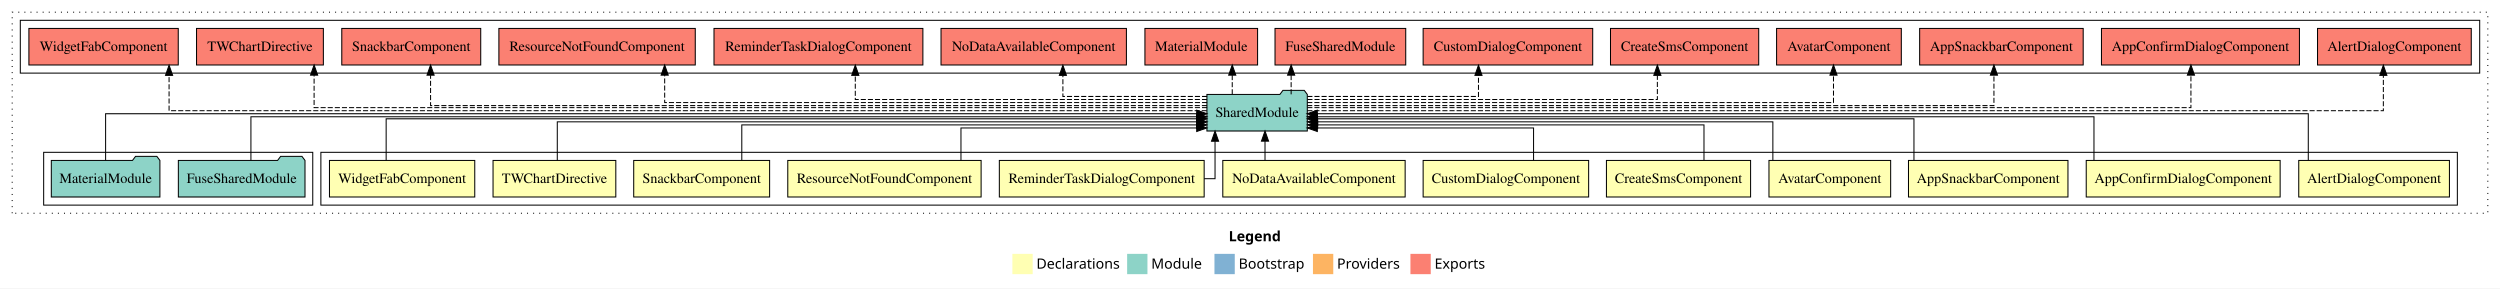
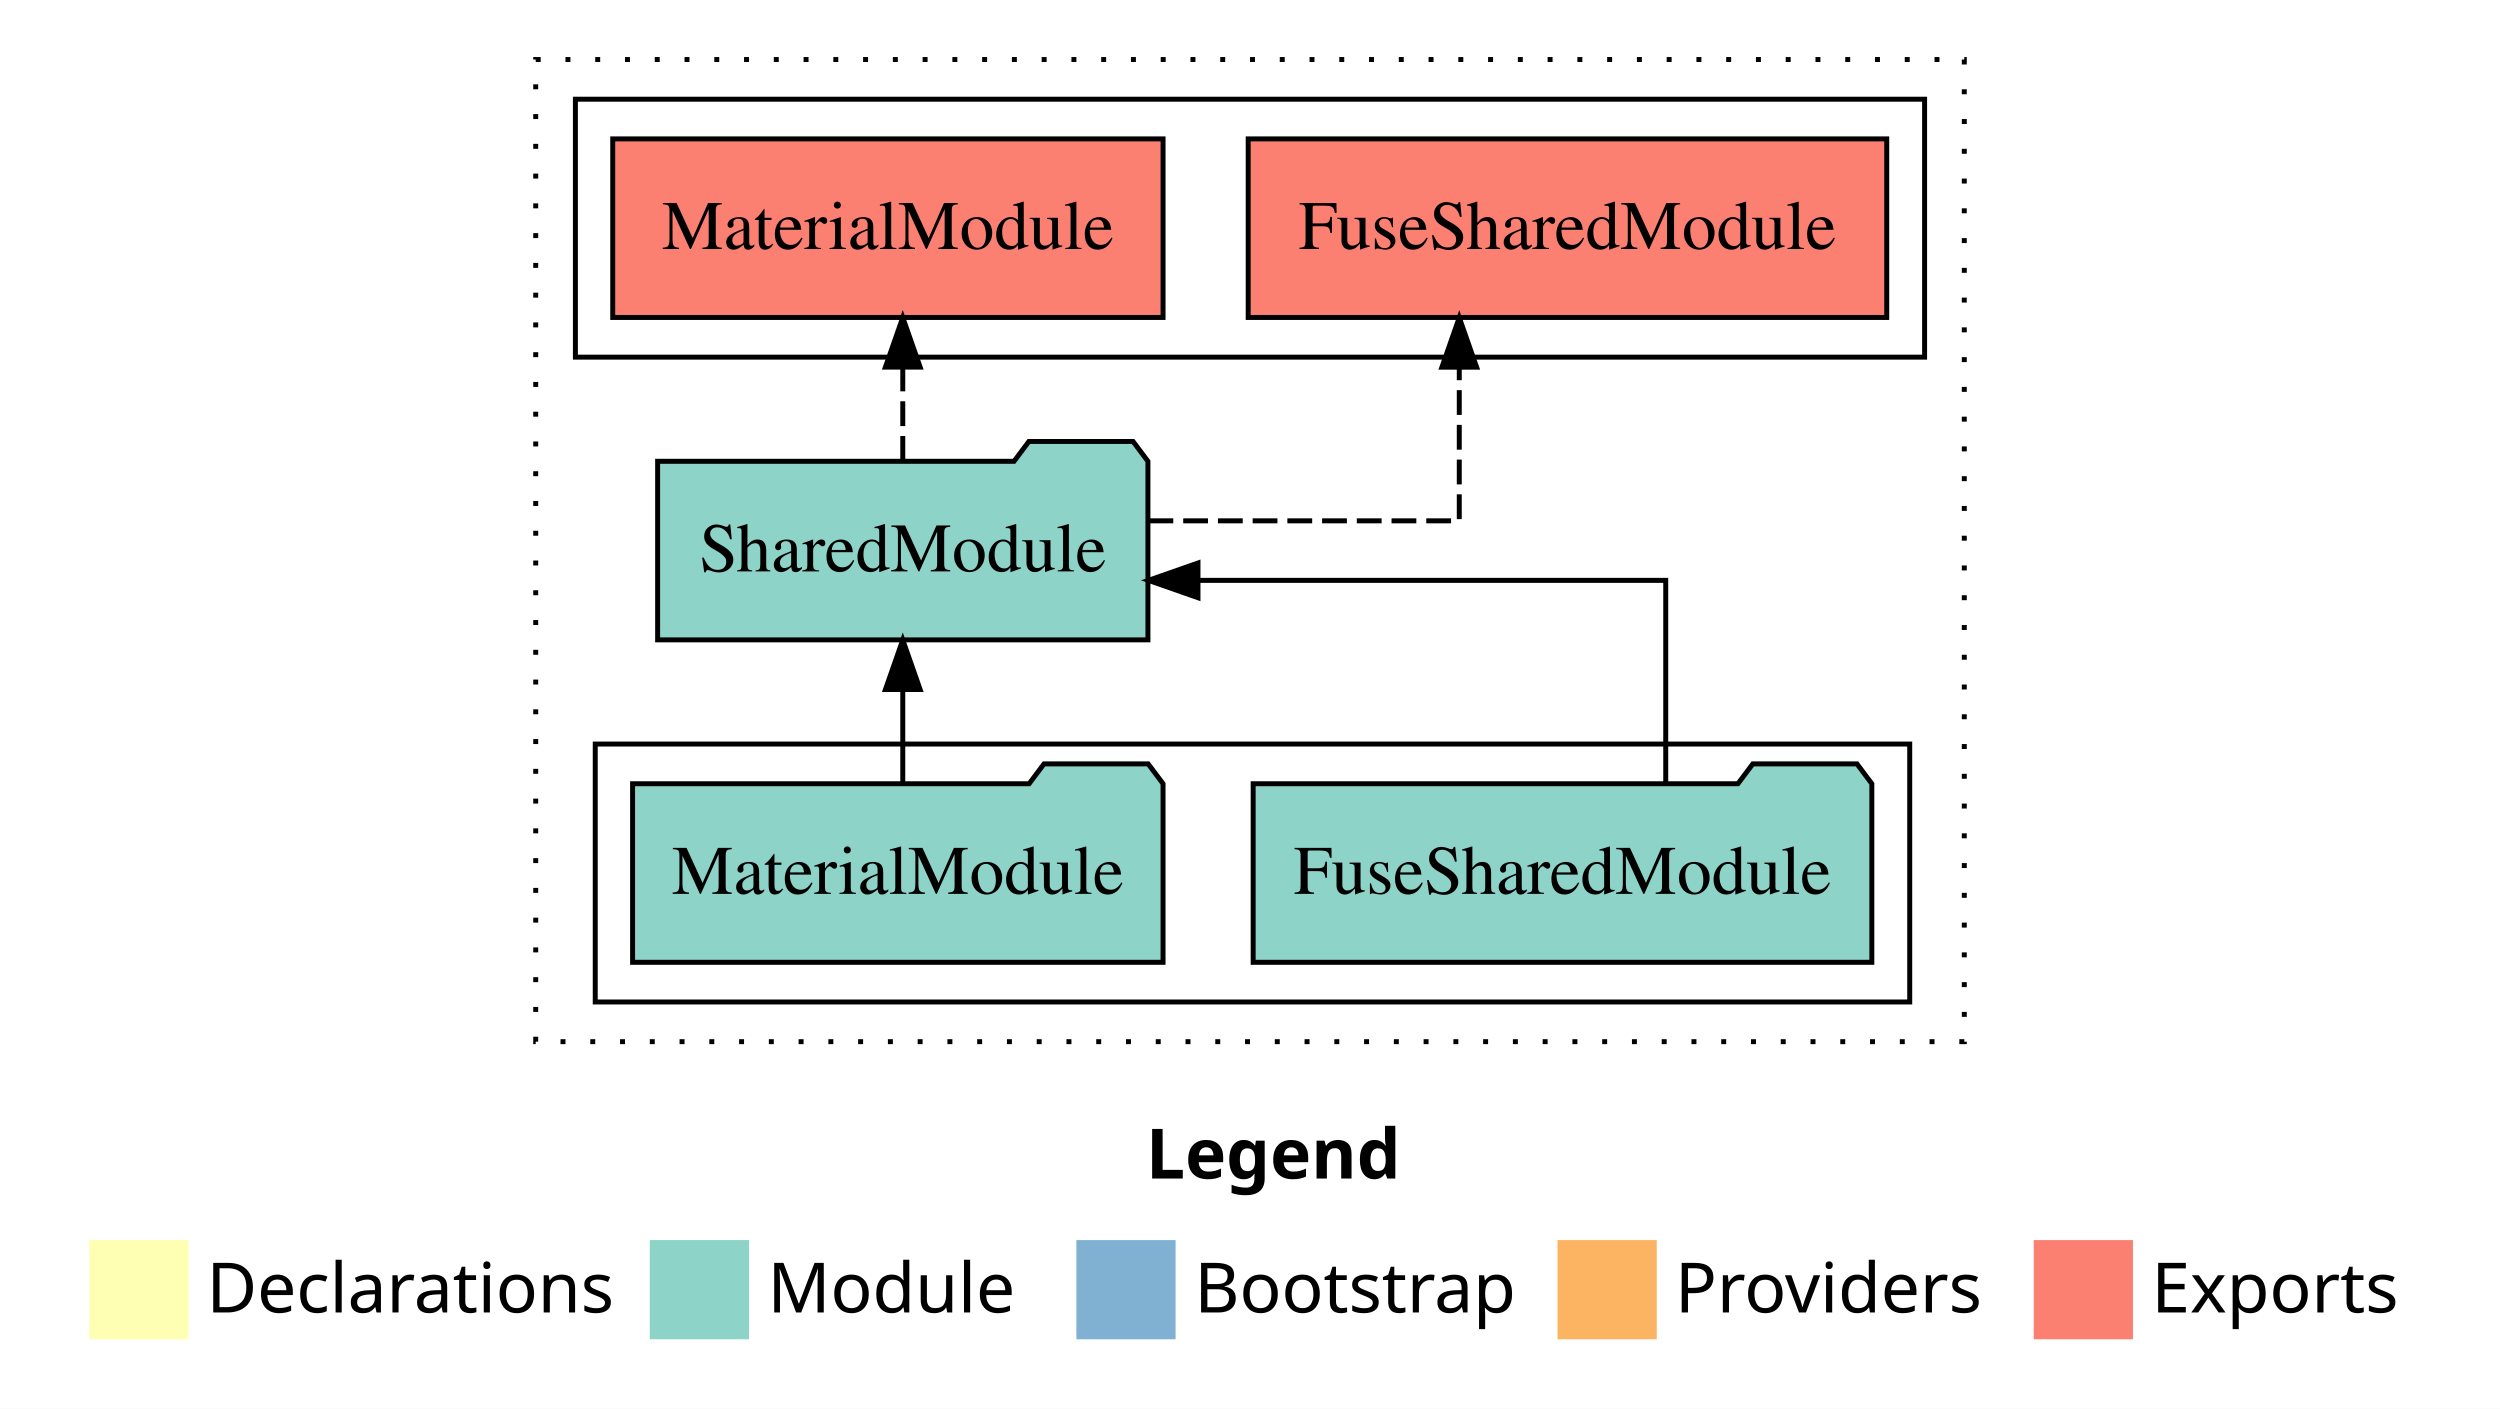
- <svg xmlns="http://www.w3.org/2000/svg" width="2462pt" height="284pt" viewBox="0.00 0.00 2462.00 284.00">
+ <svg xmlns="http://www.w3.org/2000/svg" width="504pt" height="284pt" viewBox="0.00 0.00 504.00 284.00">
  <g id="graph0" class="graph" transform="scale(1 1) rotate(0) translate(4 280)">
-     <polygon fill="#ffffff" stroke="transparent" points="-4,4 -4,-280 2458,-280 2458,4 -4,4" />
-     <text text-anchor="start" x="1206.009" y="-42.4" font-family="sans-serif" font-weight="bold" font-size="14.00" fill="#000000">Legend</text>
-     <polygon fill="#ffffb3" stroke="transparent" points="993,-10 993,-30 1013,-30 1013,-10 993,-10" />
-     <text text-anchor="start" x="1016.629" y="-15.4" font-family="sans-serif" font-size="14.00" fill="#000000">  Declarations</text>
-     <polygon fill="#8dd3c7" stroke="transparent" points="1106,-10 1106,-30 1126,-30 1126,-10 1106,-10" />
-     <text text-anchor="start" x="1129.725" y="-15.4" font-family="sans-serif" font-size="14.00" fill="#000000">  Module</text>
-     <polygon fill="#80b1d3" stroke="transparent" points="1192,-10 1192,-30 1212,-30 1212,-10 1192,-10" />
-     <text text-anchor="start" x="1215.781" y="-15.4" font-family="sans-serif" font-size="14.00" fill="#000000">  Bootstrap</text>
-     <polygon fill="#fdb462" stroke="transparent" points="1289,-10 1289,-30 1309,-30 1309,-10 1289,-10" />
-     <text text-anchor="start" x="1312.673" y="-15.4" font-family="sans-serif" font-size="14.00" fill="#000000">  Providers</text>
-     <polygon fill="#fb8072" stroke="transparent" points="1385,-10 1385,-30 1405,-30 1405,-10 1385,-10" />
-     <text text-anchor="start" x="1408.726" y="-15.4" font-family="sans-serif" font-size="14.00" fill="#000000">  Exports</text>
+     <polygon fill="#ffffff" stroke="transparent" points="-4,4 -4,-280 500,-280 500,4 -4,4" />
+     <text text-anchor="start" x="227.009" y="-42.4" font-family="sans-serif" font-weight="bold" font-size="14.00" fill="#000000">Legend</text>
+     <polygon fill="#ffffb3" stroke="transparent" points="14,-10 14,-30 34,-30 34,-10 14,-10" />
+     <text text-anchor="start" x="37.629" y="-15.4" font-family="sans-serif" font-size="14.00" fill="#000000">  Declarations</text>
+     <polygon fill="#8dd3c7" stroke="transparent" points="127,-10 127,-30 147,-30 147,-10 127,-10" />
+     <text text-anchor="start" x="150.725" y="-15.4" font-family="sans-serif" font-size="14.00" fill="#000000">  Module</text>
+     <polygon fill="#80b1d3" stroke="transparent" points="213,-10 213,-30 233,-30 233,-10 213,-10" />
+     <text text-anchor="start" x="236.781" y="-15.4" font-family="sans-serif" font-size="14.00" fill="#000000">  Bootstrap</text>
+     <polygon fill="#fdb462" stroke="transparent" points="310,-10 310,-30 330,-30 330,-10 310,-10" />
+     <text text-anchor="start" x="333.673" y="-15.4" font-family="sans-serif" font-size="14.00" fill="#000000">  Providers</text>
+     <polygon fill="#fb8072" stroke="transparent" points="406,-10 406,-30 426,-30 426,-10 406,-10" />
+     <text text-anchor="start" x="429.726" y="-15.4" font-family="sans-serif" font-size="14.00" fill="#000000">  Exports</text>
    <g id="clust1" class="cluster">
-       <polygon fill="none" stroke="#000000" stroke-dasharray="1,5" points="8,-70 8,-268 2446,-268 2446,-70 8,-70" />
+       <polygon fill="none" stroke="#000000" stroke-dasharray="1,5" points="104,-70 104,-268 392,-268 392,-70 104,-70" />
    </g>
-     <g id="clust2" class="cluster">
-       <polygon fill="none" stroke="#000000" points="312,-78 312,-130 2416,-130 2416,-78 312,-78" />
+     <g id="clust3" class="cluster">
+       <polygon fill="none" stroke="#000000" points="116,-78 116,-130 381,-130 381,-78 116,-78" />
    </g>
-     <g id="clust15" class="cluster">
-       <polygon fill="none" stroke="#000000" points="39,-78 39,-130 304,-130 304,-78 39,-78" />
-     </g>
-     <g id="clust16" class="cluster">
-       <polygon fill="none" stroke="#000000" points="16,-208 16,-260 2438,-260 2438,-208 16,-208" />
+     <g id="clust4" class="cluster">
+       <polygon fill="none" stroke="#000000" points="112,-208 112,-260 384,-260 384,-208 112,-208" />
    </g>
    <g id="node1" class="node">
-       <polygon fill="#ffffb3" stroke="#000000" points="2408.198,-122 2259.802,-122 2259.802,-86 2408.198,-86 2408.198,-122" />
-       <text text-anchor="middle" x="2334" y="-99.8" font-family="Times,serif" font-size="14.00" fill="#000000">AlertDialogComponent</text>
+       <polygon fill="#8dd3c7" stroke="#000000" points="373.364,-122 370.364,-126 349.364,-126 346.364,-122 248.636,-122 248.636,-86 373.364,-86 373.364,-122" />
+       <text text-anchor="middle" x="311" y="-99.8" font-family="Times,serif" font-size="14.00" fill="#000000">FuseSharedModule</text>
    </g>
-     <g id="node13" class="node">
-       <polygon fill="#8dd3c7" stroke="#000000" points="1283.423,-187 1280.423,-191 1259.423,-191 1256.423,-187 1184.577,-187 1184.577,-151 1283.423,-151 1283.423,-187" />
-       <text text-anchor="middle" x="1234" y="-164.8" font-family="Times,serif" font-size="14.00" fill="#000000">SharedModule</text>
+     <g id="node3" class="node">
+       <polygon fill="#8dd3c7" stroke="#000000" points="227.423,-187 224.423,-191 203.423,-191 200.423,-187 128.577,-187 128.577,-151 227.423,-151 227.423,-187" />
+       <text text-anchor="middle" x="178" y="-164.8" font-family="Times,serif" font-size="14.00" fill="#000000">SharedModule</text>
    </g>
    <g id="edge1" class="edge">
-       <path fill="none" stroke="#000000" d="M2269.196,-122.169C2269.196,-141.09 2269.196,-168 2269.196,-168 2269.196,-168 1293.233,-168 1293.233,-168" />
-       <polygon fill="#000000" stroke="#000000" points="1293.233,-164.5 1283.233,-168 1293.233,-171.5 1293.233,-164.5" />
+       <path fill="none" stroke="#000000" d="M331.811,-122.022C331.811,-139.373 331.811,-163 331.811,-163 331.811,-163 237.513,-163 237.513,-163" />
+       <polygon fill="#000000" stroke="#000000" points="237.513,-159.5 227.513,-163 237.513,-166.5 237.513,-159.5" />
    </g>
    <g id="node2" class="node">
-       <polygon fill="#ffffb3" stroke="#000000" points="2241.48,-122 2050.52,-122 2050.52,-86 2241.48,-86 2241.48,-122" />
-       <text text-anchor="middle" x="2146" y="-99.8" font-family="Times,serif" font-size="14.00" fill="#000000">AppConfirmDialogComponent</text>
+       <polygon fill="#8dd3c7" stroke="#000000" points="230.471,-122 227.471,-126 206.471,-126 203.471,-122 123.529,-122 123.529,-86 230.471,-86 230.471,-122" />
+       <text text-anchor="middle" x="177" y="-99.8" font-family="Times,serif" font-size="14.00" fill="#000000">MaterialModule</text>
    </g>
    <g id="edge2" class="edge">
-       <path fill="none" stroke="#000000" d="M2058.135,-122.302C2058.135,-140.27 2058.135,-165 2058.135,-165 2058.135,-165 1293.391,-165 1293.391,-165" />
-       <polygon fill="#000000" stroke="#000000" points="1293.391,-161.5 1283.391,-165 1293.391,-168.5 1293.391,-161.5" />
+       <path fill="none" stroke="#000000" d="M178,-122.106C178,-122.106 178,-140.991 178,-140.991" />
+       <polygon fill="#000000" stroke="#000000" points="174.5,-140.991 178,-150.991 181.5,-140.991 174.5,-140.991" />
    </g>
-     <g id="node3" class="node">
-       <polygon fill="#ffffb3" stroke="#000000" points="2032.527,-122 1875.473,-122 1875.473,-86 2032.527,-86 2032.527,-122" />
-       <text text-anchor="middle" x="1954" y="-99.8" font-family="Times,serif" font-size="14.00" fill="#000000">AppSnackbarComponent</text>
+     <g id="node4" class="node">
+       <polygon fill="#fb8072" stroke="#000000" points="376.365,-252 247.636,-252 247.636,-216 376.365,-216 376.365,-252" />
+       <text text-anchor="middle" x="312" y="-229.8" font-family="Times,serif" font-size="14.00" fill="#000000">FuseSharedModule </text>
    </g>
    <g id="edge3" class="edge">
-       <path fill="none" stroke="#000000" d="M1880.862,-122.022C1880.862,-139.373 1880.862,-163 1880.862,-163 1880.862,-163 1293.417,-163 1293.417,-163" />
-       <polygon fill="#000000" stroke="#000000" points="1293.417,-159.5 1283.417,-163 1293.417,-166.5 1293.417,-159.5" />
+       <path fill="none" stroke="#000000" stroke-dasharray="5,2" d="M227.534,-175C257.588,-175 290.189,-175 290.189,-175 290.189,-175 290.189,-205.977 290.189,-205.977" />
+       <polygon fill="#000000" stroke="#000000" points="286.689,-205.977 290.189,-215.977 293.689,-205.977 286.689,-205.977" />
    </g>
-     <g id="node4" class="node">
-       <polygon fill="#ffffb3" stroke="#000000" points="1857.92,-122 1738.08,-122 1738.08,-86 1857.92,-86 1857.92,-122" />
-       <text text-anchor="middle" x="1798" y="-99.8" font-family="Times,serif" font-size="14.00" fill="#000000">AvatarComponent</text>
+     <g id="node5" class="node">
+       <polygon fill="#fb8072" stroke="#000000" points="230.472,-252 119.528,-252 119.528,-216 230.472,-216 230.472,-252" />
+       <text text-anchor="middle" x="175" y="-229.8" font-family="Times,serif" font-size="14.00" fill="#000000">MaterialModule </text>
    </g>
    <g id="edge4" class="edge">
-       <path fill="none" stroke="#000000" d="M1741.915,-122.027C1741.915,-138.398 1741.915,-160 1741.915,-160 1741.915,-160 1293.626,-160 1293.626,-160" />
-       <polygon fill="#000000" stroke="#000000" points="1293.626,-156.5 1283.626,-160 1293.626,-163.5 1293.626,-156.5" />
-     </g>
-     <g id="node5" class="node">
-       <polygon fill="#ffffb3" stroke="#000000" points="1719.982,-122 1578.018,-122 1578.018,-86 1719.982,-86 1719.982,-122" />
-       <text text-anchor="middle" x="1649" y="-99.8" font-family="Times,serif" font-size="14.00" fill="#000000">CreateSmsComponent</text>
-     </g>
-     <g id="edge5" class="edge">
-       <path fill="none" stroke="#000000" d="M1674.08,-122.24C1674.08,-137.571 1674.08,-157 1674.08,-157 1674.08,-157 1293.627,-157 1293.627,-157" />
-       <polygon fill="#000000" stroke="#000000" points="1293.627,-153.5 1283.627,-157 1293.627,-160.5 1293.627,-153.5" />
-     </g>
-     <g id="node6" class="node">
-       <polygon fill="#ffffb3" stroke="#000000" points="1560.497,-122 1397.503,-122 1397.503,-86 1560.497,-86 1560.497,-122" />
-       <text text-anchor="middle" x="1479" y="-99.8" font-family="Times,serif" font-size="14.00" fill="#000000">CustomDialogComponent</text>
-     </g>
-     <g id="edge6" class="edge">
-       <path fill="none" stroke="#000000" d="M1506.249,-122.051C1506.249,-136.373 1506.249,-154 1506.249,-154 1506.249,-154 1293.302,-154 1293.302,-154" />
-       <polygon fill="#000000" stroke="#000000" points="1293.302,-150.5 1283.302,-154 1293.302,-157.5 1293.302,-150.5" />
-     </g>
-     <g id="node7" class="node">
-       <polygon fill="#ffffb3" stroke="#000000" points="1379.788,-122 1200.212,-122 1200.212,-86 1379.788,-86 1379.788,-122" />
-       <text text-anchor="middle" x="1290" y="-99.8" font-family="Times,serif" font-size="14.00" fill="#000000">NoDataAvailableComponent</text>
-     </g>
-     <g id="edge7" class="edge">
-       <path fill="none" stroke="#000000" d="M1241.784,-122.106C1241.784,-122.106 1241.784,-140.991 1241.784,-140.991" />
-       <polygon fill="#000000" stroke="#000000" points="1238.284,-140.991 1241.784,-150.991 1245.284,-140.991 1238.284,-140.991" />
-     </g>
-     <g id="node8" class="node">
-       <polygon fill="#ffffb3" stroke="#000000" points="1181.854,-122 980.146,-122 980.146,-86 1181.854,-86 1181.854,-122" />
-       <text text-anchor="middle" x="1081" y="-99.8" font-family="Times,serif" font-size="14.00" fill="#000000">ReminderTaskDialogComponent</text>
-     </g>
-     <g id="edge8" class="edge">
-       <path fill="none" stroke="#000000" d="M1181.874,-104C1188.485,-104 1192.572,-104 1192.572,-104 1192.572,-104 1192.572,-140.894 1192.572,-140.894" />
-       <polygon fill="#000000" stroke="#000000" points="1189.073,-140.894 1192.572,-150.894 1196.073,-140.894 1189.073,-140.894" />
-     </g>
-     <g id="node9" class="node">
-       <polygon fill="#ffffb3" stroke="#000000" points="962.198,-122 771.802,-122 771.802,-86 962.198,-86 962.198,-122" />
-       <text text-anchor="middle" x="867" y="-99.8" font-family="Times,serif" font-size="14.00" fill="#000000">ResourceNotFoundComponent</text>
-     </g>
-     <g id="edge9" class="edge">
-       <path fill="none" stroke="#000000" d="M942.353,-122.051C942.353,-136.373 942.353,-154 942.353,-154 942.353,-154 1174.526,-154 1174.526,-154" />
-       <polygon fill="#000000" stroke="#000000" points="1174.526,-157.5 1184.526,-154 1174.526,-150.5 1174.526,-157.5" />
-     </g>
-     <g id="node10" class="node">
-       <polygon fill="#ffffb3" stroke="#000000" points="753.92,-122 620.08,-122 620.08,-86 753.92,-86 753.92,-122" />
-       <text text-anchor="middle" x="687" y="-99.8" font-family="Times,serif" font-size="14.00" fill="#000000">SnackbarComponent</text>
-     </g>
-     <g id="edge10" class="edge">
-       <path fill="none" stroke="#000000" d="M726.516,-122.24C726.516,-137.571 726.516,-157 726.516,-157 726.516,-157 1174.416,-157 1174.416,-157" />
-       <polygon fill="#000000" stroke="#000000" points="1174.416,-160.5 1184.416,-157 1174.416,-153.5 1174.416,-160.5" />
-     </g>
-     <g id="node11" class="node">
-       <polygon fill="#ffffb3" stroke="#000000" points="602.452,-122 481.548,-122 481.548,-86 602.452,-86 602.452,-122" />
-       <text text-anchor="middle" x="542" y="-99.8" font-family="Times,serif" font-size="14.00" fill="#000000">TWChartDirective</text>
-     </g>
-     <g id="edge11" class="edge">
-       <path fill="none" stroke="#000000" d="M544.814,-122.027C544.814,-138.398 544.814,-160 544.814,-160 544.814,-160 1174.712,-160 1174.712,-160" />
-       <polygon fill="#000000" stroke="#000000" points="1174.712,-163.5 1184.712,-160 1174.712,-156.5 1174.712,-163.5" />
-     </g>
-     <g id="node12" class="node">
-       <polygon fill="#ffffb3" stroke="#000000" points="463.541,-122 320.459,-122 320.459,-86 463.541,-86 463.541,-122" />
-       <text text-anchor="middle" x="392" y="-99.8" font-family="Times,serif" font-size="14.00" fill="#000000">WidgetFabComponent</text>
-     </g>
-     <g id="edge12" class="edge">
-       <path fill="none" stroke="#000000" d="M376.284,-122.022C376.284,-139.373 376.284,-163 376.284,-163 376.284,-163 1174.492,-163 1174.492,-163" />
-       <polygon fill="#000000" stroke="#000000" points="1174.492,-166.5 1184.492,-163 1174.492,-159.5 1174.492,-166.5" />
-     </g>
-     <g id="node16" class="node">
-       <polygon fill="#fb8072" stroke="#000000" points="2429.698,-252 2278.302,-252 2278.302,-216 2429.698,-216 2429.698,-252" />
-       <text text-anchor="middle" x="2354" y="-229.8" font-family="Times,serif" font-size="14.00" fill="#000000">AlertDialogComponent </text>
-     </g>
-     <g id="edge15" class="edge">
-       <path fill="none" stroke="#000000" stroke-dasharray="5,2" d="M1283.45,-171C1498.683,-171 2343.125,-171 2343.125,-171 2343.125,-171 2343.125,-205.778 2343.125,-205.778" />
-       <polygon fill="#000000" stroke="#000000" points="2339.625,-205.778 2343.125,-215.778 2346.625,-205.778 2339.625,-205.778" />
-     </g>
-     <g id="node17" class="node">
-       <polygon fill="#fb8072" stroke="#000000" points="2260.481,-252 2065.519,-252 2065.519,-216 2260.481,-216 2260.481,-252" />
-       <text text-anchor="middle" x="2163" y="-229.8" font-family="Times,serif" font-size="14.00" fill="#000000">AppConfirmDialogComponent </text>
-     </g>
-     <g id="edge16" class="edge">
-       <path fill="none" stroke="#000000" stroke-dasharray="5,2" d="M1283.443,-174C1474.459,-174 2153.625,-174 2153.625,-174 2153.625,-174 2153.625,-205.998 2153.625,-205.998" />
-       <polygon fill="#000000" stroke="#000000" points="2150.125,-205.998 2153.625,-215.998 2157.125,-205.998 2150.125,-205.998" />
-     </g>
-     <g id="node18" class="node">
-       <polygon fill="#fb8072" stroke="#000000" points="2047.526,-252 1886.474,-252 1886.474,-216 2047.526,-216 2047.526,-252" />
-       <text text-anchor="middle" x="1967" y="-229.8" font-family="Times,serif" font-size="14.00" fill="#000000">AppSnackbarComponent </text>
-     </g>
-     <g id="edge17" class="edge">
-       <path fill="none" stroke="#000000" stroke-dasharray="5,2" d="M1283.305,-176C1446.623,-176 1959.625,-176 1959.625,-176 1959.625,-176 1959.625,-205.966 1959.625,-205.966" />
-       <polygon fill="#000000" stroke="#000000" points="1956.125,-205.966 1959.625,-215.966 1963.125,-205.966 1956.125,-205.966" />
-     </g>
-     <g id="node19" class="node">
-       <polygon fill="#fb8072" stroke="#000000" points="1868.419,-252 1745.581,-252 1745.581,-216 1868.419,-216 1868.419,-252" />
-       <text text-anchor="middle" x="1807" y="-229.8" font-family="Times,serif" font-size="14.00" fill="#000000">AvatarComponent </text>
-     </g>
-     <g id="edge18" class="edge">
-       <path fill="none" stroke="#000000" stroke-dasharray="5,2" d="M1283.38,-179C1421.48,-179 1801.625,-179 1801.625,-179 1801.625,-179 1801.625,-205.991 1801.625,-205.991" />
-       <polygon fill="#000000" stroke="#000000" points="1798.125,-205.991 1801.625,-215.991 1805.125,-205.991 1798.125,-205.991" />
-     </g>
-     <g id="node20" class="node">
-       <polygon fill="#fb8072" stroke="#000000" points="1727.983,-252 1582.017,-252 1582.017,-216 1727.983,-216 1727.983,-252" />
-       <text text-anchor="middle" x="1655" y="-229.8" font-family="Times,serif" font-size="14.00" fill="#000000">CreateSmsComponent </text>
-     </g>
-     <g id="edge19" class="edge">
-       <path fill="none" stroke="#000000" stroke-dasharray="5,2" d="M1283.523,-182C1389.389,-182 1628.17,-182 1628.17,-182 1628.17,-182 1628.17,-205.813 1628.17,-205.813" />
-       <polygon fill="#000000" stroke="#000000" points="1624.67,-205.813 1628.17,-215.813 1631.67,-205.813 1624.67,-205.813" />
-     </g>
-     <g id="node21" class="node">
-       <polygon fill="#fb8072" stroke="#000000" points="1564.498,-252 1397.502,-252 1397.502,-216 1564.498,-216 1564.498,-252" />
-       <text text-anchor="middle" x="1481" y="-229.8" font-family="Times,serif" font-size="14.00" fill="#000000">CustomDialogComponent </text>
-     </g>
-     <g id="edge20" class="edge">
-       <path fill="none" stroke="#000000" stroke-dasharray="5,2" d="M1283.468,-185C1347.787,-185 1452.001,-185 1452.001,-185 1452.001,-185 1452.001,-205.754 1452.001,-205.754" />
-       <polygon fill="#000000" stroke="#000000" points="1448.501,-205.754 1452.001,-215.754 1455.501,-205.754 1448.501,-205.754" />
-     </g>
-     <g id="node22" class="node">
-       <polygon fill="#fb8072" stroke="#000000" points="1380.364,-252 1251.636,-252 1251.636,-216 1380.364,-216 1380.364,-252" />
-       <text text-anchor="middle" x="1316" y="-229.8" font-family="Times,serif" font-size="14.00" fill="#000000">FuseSharedModule </text>
-     </g>
-     <g id="edge21" class="edge">
-       <path fill="none" stroke="#000000" stroke-dasharray="5,2" d="M1267.514,-187.106C1267.514,-187.106 1267.514,-205.991 1267.514,-205.991" />
-       <polygon fill="#000000" stroke="#000000" points="1264.015,-205.991 1267.514,-215.991 1271.015,-205.991 1264.015,-205.991" />
-     </g>
-     <g id="node23" class="node">
-       <polygon fill="#fb8072" stroke="#000000" points="1234.472,-252 1123.528,-252 1123.528,-216 1234.472,-216 1234.472,-252" />
-       <text text-anchor="middle" x="1179" y="-229.8" font-family="Times,serif" font-size="14.00" fill="#000000">MaterialModule </text>
-     </g>
-     <g id="edge22" class="edge">
-       <path fill="none" stroke="#000000" stroke-dasharray="5,2" d="M1209.512,-187.106C1209.512,-187.106 1209.512,-205.991 1209.512,-205.991" />
-       <polygon fill="#000000" stroke="#000000" points="1206.012,-205.991 1209.512,-215.991 1213.012,-205.991 1206.012,-205.991" />
-     </g>
-     <g id="node24" class="node">
-       <polygon fill="#fb8072" stroke="#000000" points="1105.288,-252 922.712,-252 922.712,-216 1105.288,-216 1105.288,-252" />
-       <text text-anchor="middle" x="1014" y="-229.8" font-family="Times,serif" font-size="14.00" fill="#000000">NoDataAvailableComponent </text>
-     </g>
-     <g id="edge23" class="edge">
-       <path fill="none" stroke="#000000" stroke-dasharray="5,2" d="M1184.744,-185C1128.073,-185 1042.733,-185 1042.733,-185 1042.733,-185 1042.733,-205.754 1042.733,-205.754" />
-       <polygon fill="#000000" stroke="#000000" points="1039.233,-205.754 1042.733,-215.754 1046.233,-205.754 1039.233,-205.754" />
-     </g>
-     <g id="node25" class="node">
-       <polygon fill="#fb8072" stroke="#000000" points="904.855,-252 699.145,-252 699.145,-216 904.855,-216 904.855,-252" />
-       <text text-anchor="middle" x="802" y="-229.8" font-family="Times,serif" font-size="14.00" fill="#000000">ReminderTaskDialogComponent </text>
-     </g>
-     <g id="edge24" class="edge">
-       <path fill="none" stroke="#000000" stroke-dasharray="5,2" d="M1184.683,-182C1078.606,-182 838.289,-182 838.289,-182 838.289,-182 838.289,-205.813 838.289,-205.813" />
-       <polygon fill="#000000" stroke="#000000" points="834.789,-205.813 838.289,-215.813 841.789,-205.813 834.789,-205.813" />
-     </g>
-     <g id="node26" class="node">
-       <polygon fill="#fb8072" stroke="#000000" points="680.698,-252 487.302,-252 487.302,-216 680.698,-216 680.698,-252" />
-       <text text-anchor="middle" x="584" y="-229.8" font-family="Times,serif" font-size="14.00" fill="#000000">ResourceNotFoundComponent </text>
-     </g>
-     <g id="edge25" class="edge">
-       <path fill="none" stroke="#000000" stroke-dasharray="5,2" d="M1184.76,-179C1044.103,-179 650.57,-179 650.57,-179 650.57,-179 650.57,-205.991 650.57,-205.991" />
-       <polygon fill="#000000" stroke="#000000" points="647.07,-205.991 650.57,-215.991 654.07,-205.991 647.07,-205.991" />
-     </g>
-     <g id="node27" class="node">
-       <polygon fill="#fb8072" stroke="#000000" points="469.419,-252 332.581,-252 332.581,-216 469.419,-216 469.419,-252" />
-       <text text-anchor="middle" x="401" y="-229.8" font-family="Times,serif" font-size="14.00" fill="#000000">SnackbarComponent </text>
-     </g>
-     <g id="edge26" class="edge">
-       <path fill="none" stroke="#000000" stroke-dasharray="5,2" d="M1184.612,-176C1008.258,-176 420.027,-176 420.027,-176 420.027,-176 420.027,-205.966 420.027,-205.966" />
-       <polygon fill="#000000" stroke="#000000" points="416.527,-205.966 420.027,-215.966 423.527,-205.966 416.527,-205.966" />
-     </g>
-     <g id="node28" class="node">
-       <polygon fill="#fb8072" stroke="#000000" points="314.453,-252 189.547,-252 189.547,-216 314.453,-216 314.453,-252" />
-       <text text-anchor="middle" x="252" y="-229.8" font-family="Times,serif" font-size="14.00" fill="#000000">TWChartDirective </text>
-     </g>
-     <g id="edge27" class="edge">
-       <path fill="none" stroke="#000000" stroke-dasharray="5,2" d="M1184.726,-174C992.736,-174 305.329,-174 305.329,-174 305.329,-174 305.329,-205.998 305.329,-205.998" />
-       <polygon fill="#000000" stroke="#000000" points="301.829,-205.998 305.329,-215.998 308.829,-205.998 301.829,-205.998" />
-     </g>
-     <g id="node29" class="node">
-       <polygon fill="#fb8072" stroke="#000000" points="171.54,-252 24.46,-252 24.46,-216 171.54,-216 171.54,-252" />
-       <text text-anchor="middle" x="98" y="-229.8" font-family="Times,serif" font-size="14.00" fill="#000000">WidgetFabComponent </text>
-     </g>
-     <g id="edge28" class="edge">
-       <path fill="none" stroke="#000000" stroke-dasharray="5,2" d="M1184.468,-171C973.737,-171 162.503,-171 162.503,-171 162.503,-171 162.503,-205.778 162.503,-205.778" />
-       <polygon fill="#000000" stroke="#000000" points="159.003,-205.778 162.503,-215.778 166.003,-205.778 159.003,-205.778" />
-     </g>
-     <g id="node14" class="node">
-       <polygon fill="#8dd3c7" stroke="#000000" points="296.364,-122 293.364,-126 272.364,-126 269.364,-122 171.636,-122 171.636,-86 296.364,-86 296.364,-122" />
-       <text text-anchor="middle" x="234" y="-99.8" font-family="Times,serif" font-size="14.00" fill="#000000">FuseSharedModule</text>
-     </g>
-     <g id="edge13" class="edge">
-       <path fill="none" stroke="#000000" d="M243.103,-122.302C243.103,-140.27 243.103,-165 243.103,-165 243.103,-165 1174.522,-165 1174.522,-165" />
-       <polygon fill="#000000" stroke="#000000" points="1174.522,-168.5 1184.522,-165 1174.522,-161.5 1174.522,-168.5" />
-     </g>
-     <g id="node15" class="node">
-       <polygon fill="#8dd3c7" stroke="#000000" points="153.471,-122 150.471,-126 129.471,-126 126.471,-122 46.529,-122 46.529,-86 153.471,-86 153.471,-122" />
-       <text text-anchor="middle" x="100" y="-99.8" font-family="Times,serif" font-size="14.00" fill="#000000">MaterialModule</text>
-     </g>
-     <g id="edge14" class="edge">
-       <path fill="none" stroke="#000000" d="M100,-122.169C100,-141.09 100,-168 100,-168 100,-168 1174.544,-168 1174.544,-168" />
-       <polygon fill="#000000" stroke="#000000" points="1174.544,-171.5 1184.544,-168 1174.544,-164.5 1174.544,-171.5" />
+       <path fill="none" stroke="#000000" stroke-dasharray="5,2" d="M178,-187.106C178,-187.106 178,-205.991 178,-205.991" />
+       <polygon fill="#000000" stroke="#000000" points="174.5,-205.991 178,-215.991 181.5,-205.991 174.5,-205.991" />
    </g>
  </g>
</svg>
